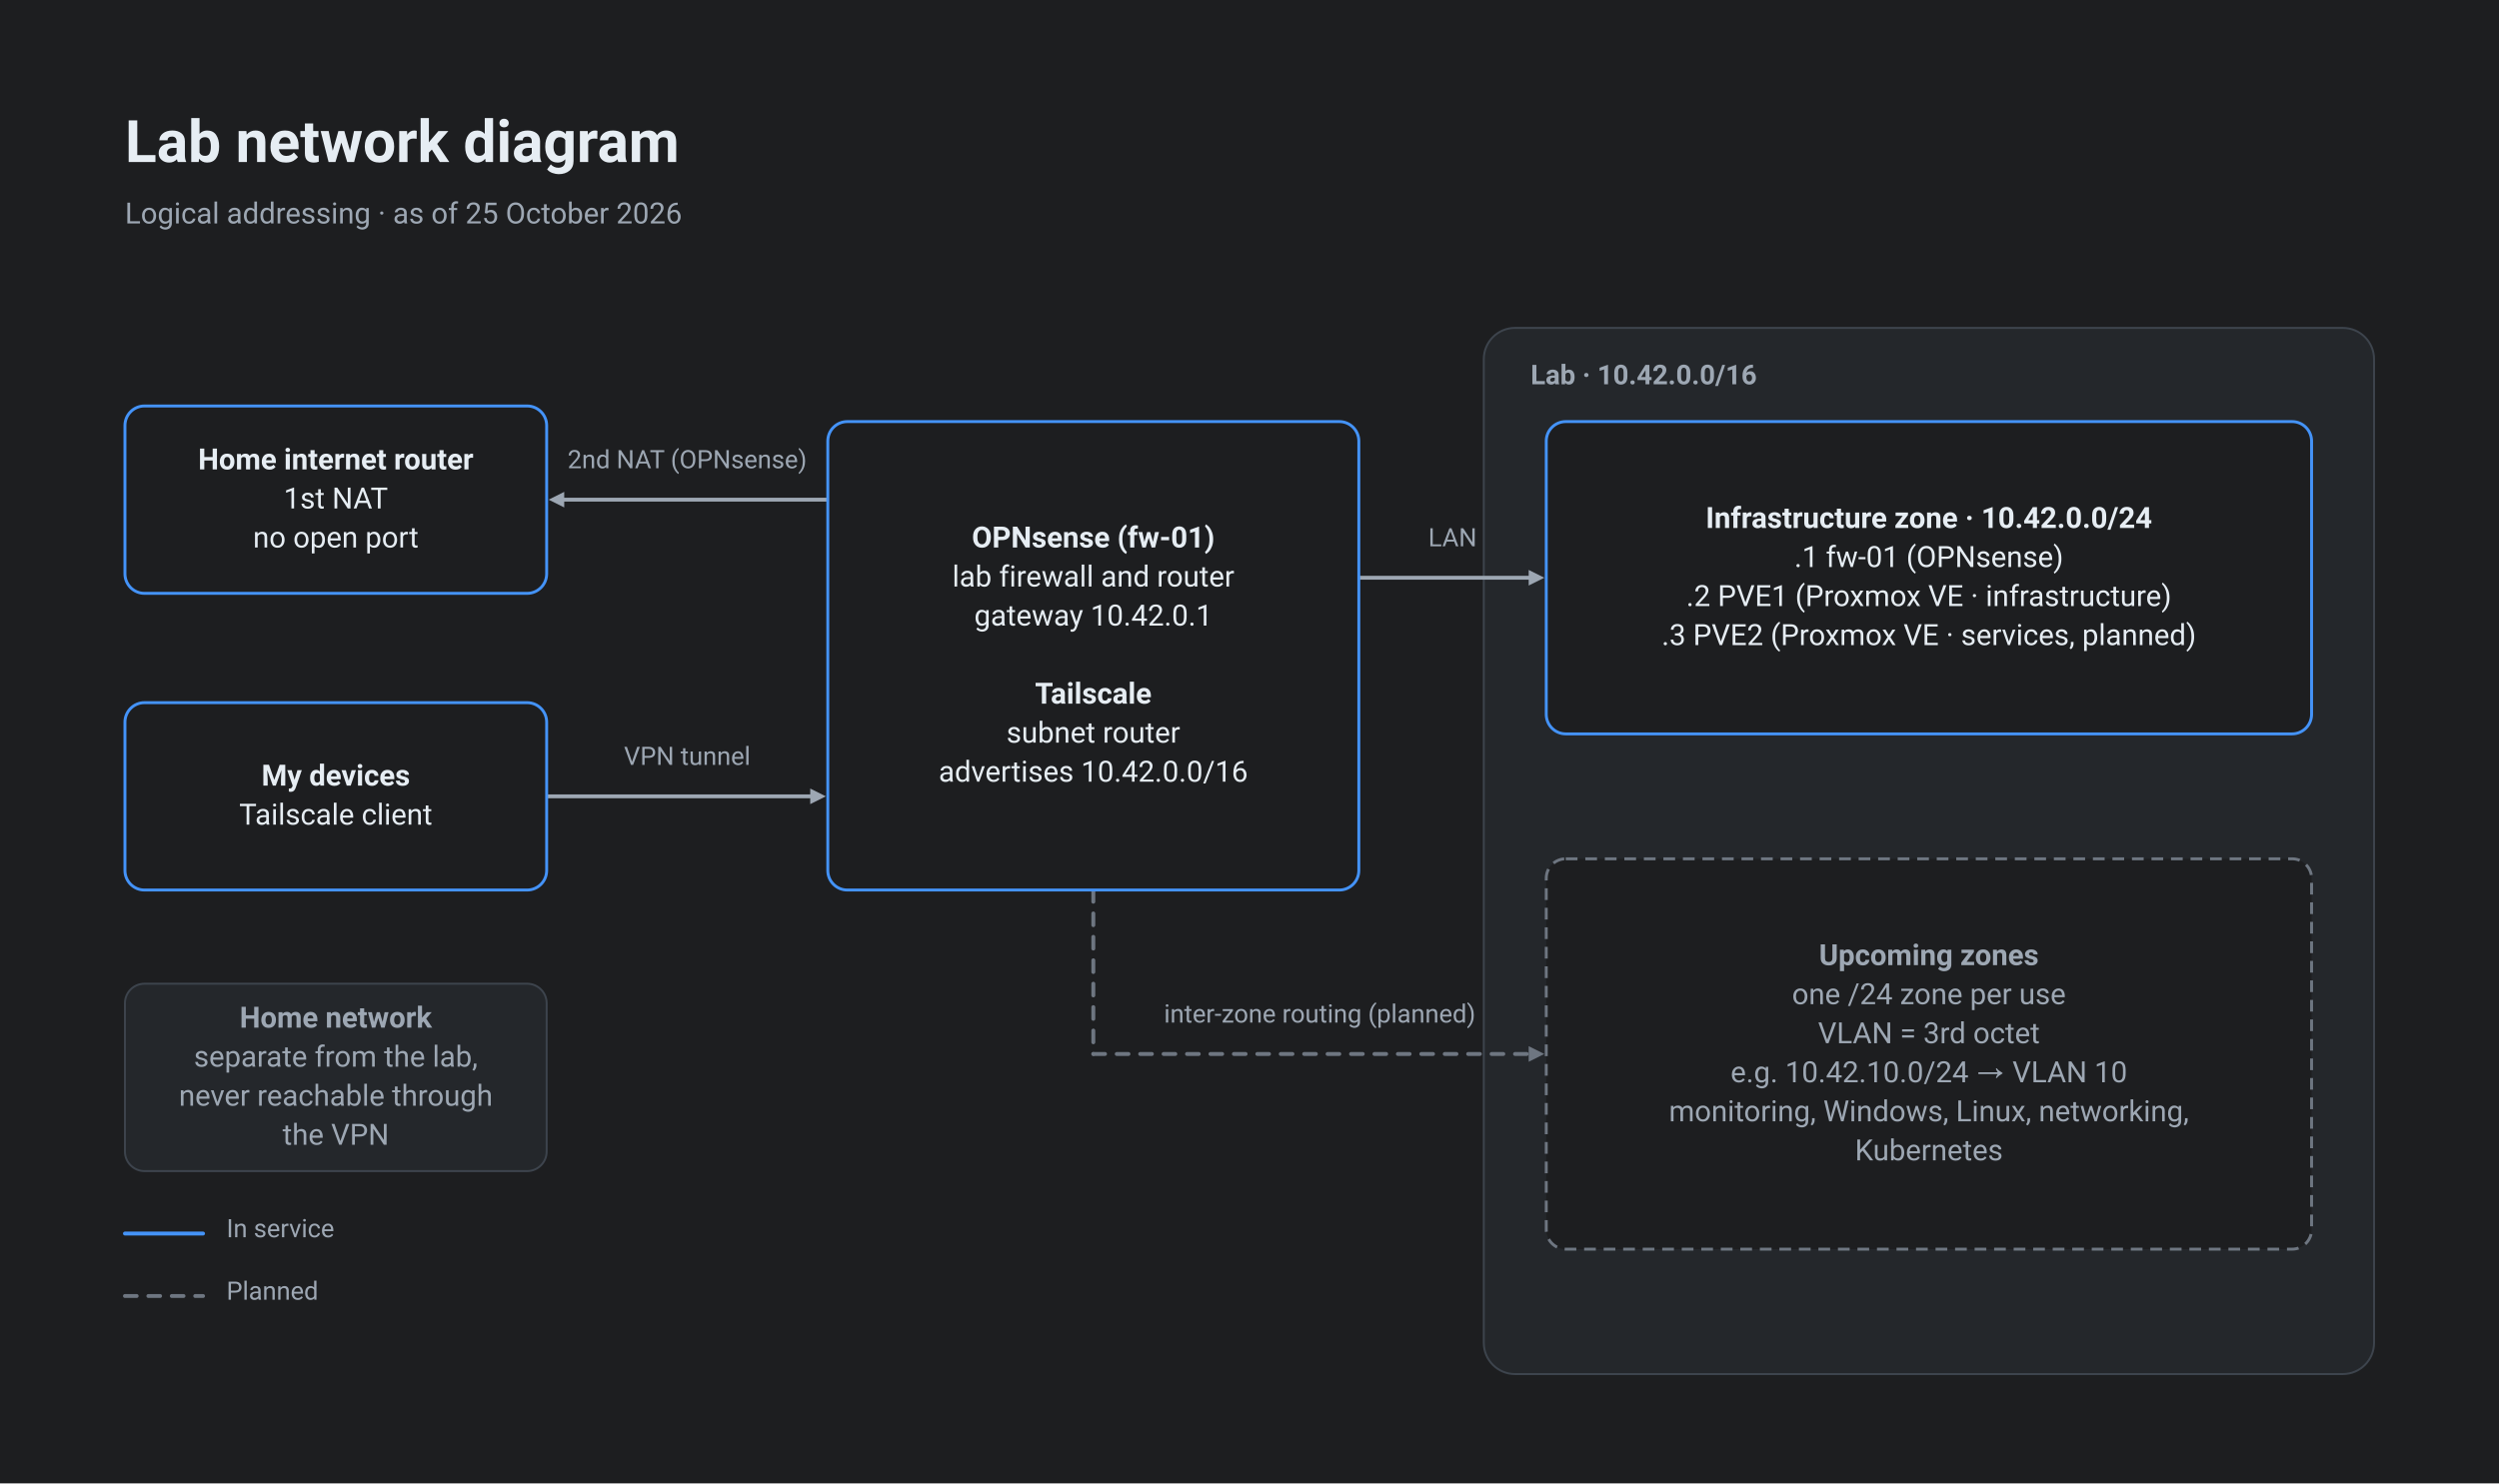
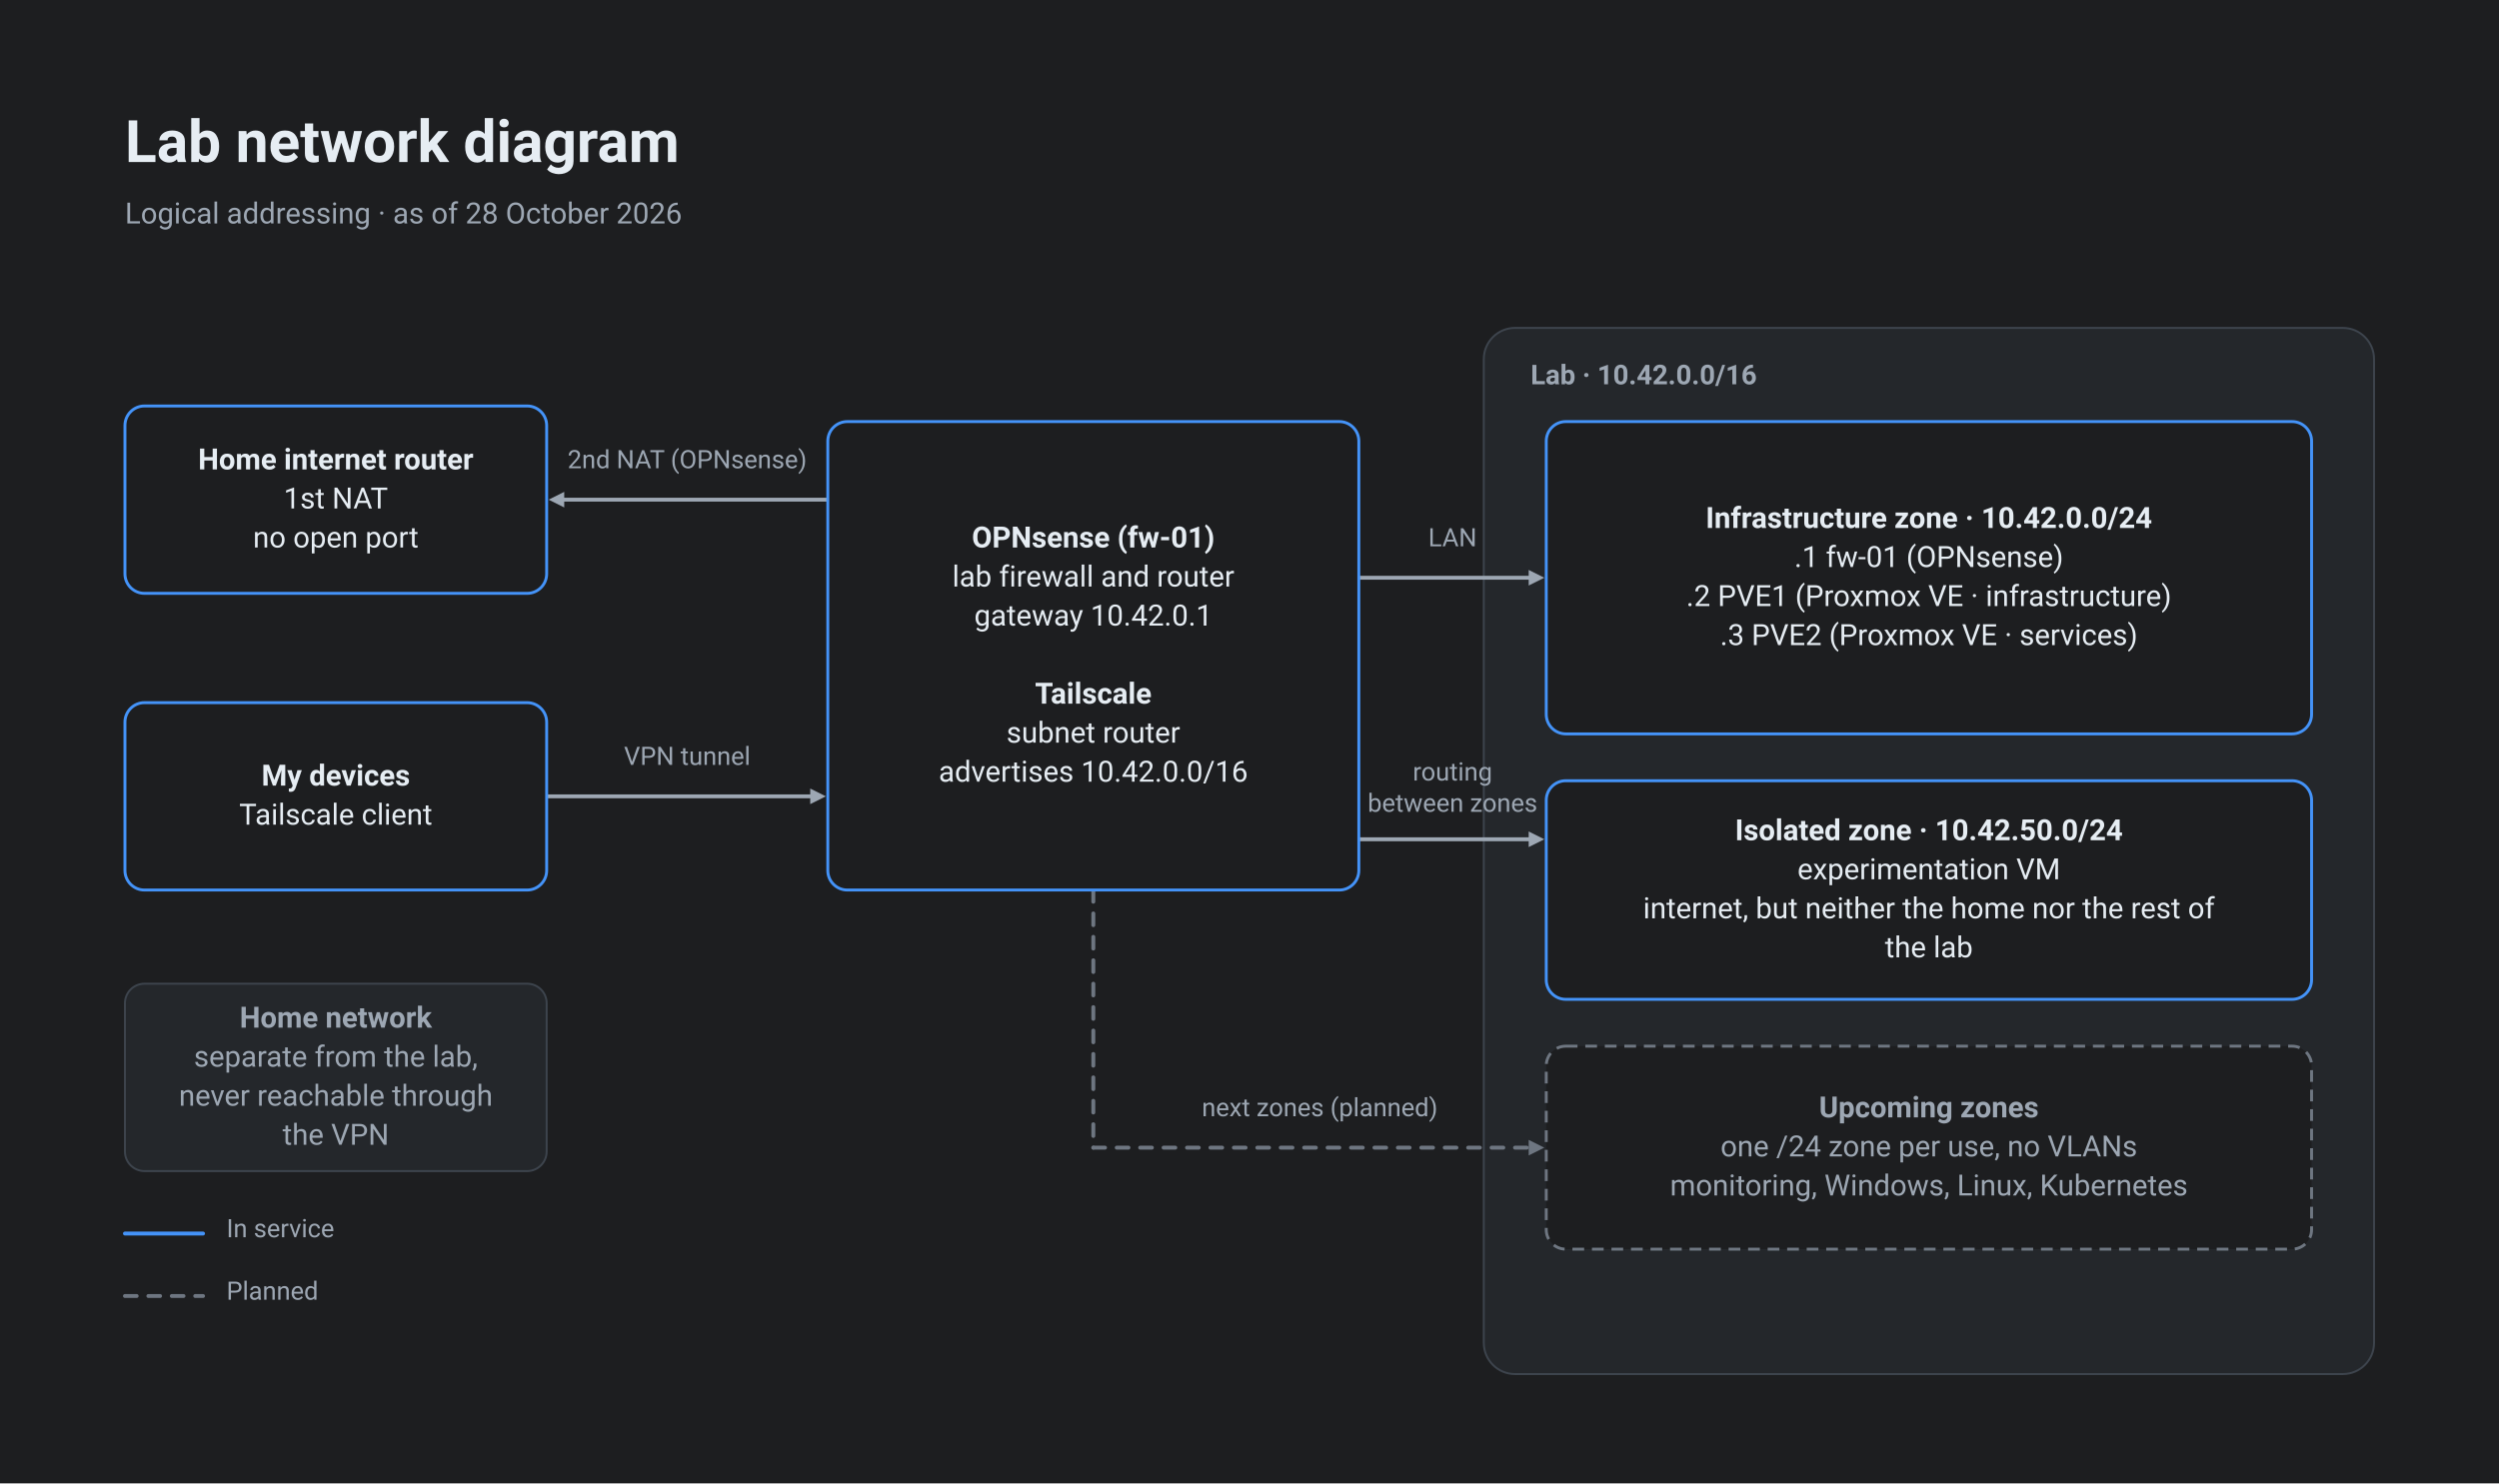
<svg xmlns="http://www.w3.org/2000/svg" width="1280" height="760" viewBox="0 0 1280 760" role="img" aria-label="Lab network diagram" font-family="system-ui, -apple-system, 'Segoe UI', Roboto, Helvetica, Arial, sans-serif">
  <rect width="1280" height="760" fill="#1d1e20" />
  <rect x="760" y="168" width="456" height="536" rx="16" fill="#24272b" stroke="#3d444d" stroke-width="1" />
  <svg x="281" y="252" overflow="visible" width="143" height="8" viewBox="0 0 143 8" preserveAspectRatio="none" style="fill: none; stroke: #9da7b3; stroke-width: 2; stroke-linecap: round; stroke-linejoin: round">
    <defs>
      <marker id="dc-arrow-head-filled-1" orient="auto" markerWidth="5" markerHeight="5" refX="2" refY="2" overflow="visible">
        <path d="M0 0 L4 2 L0 4 Z" fill="#9da7b3" stroke="none" style="stroke: none; fill: #9da7b3; fill: context-stroke" />
      </marker>
    </defs>
    <path d="M 143 4 L 4 4" marker-end="url(#dc-arrow-head-filled-1)" />
  </svg>
  <svg x="280" y="404" overflow="visible" width="143" height="8" viewBox="0 0 143 8" preserveAspectRatio="none" style="fill: none; stroke: #9da7b3; stroke-width: 2; stroke-linecap: round; stroke-linejoin: round">
    <defs>
      <marker id="dc-arrow-head-filled-2" orient="auto" markerWidth="5" markerHeight="5" refX="2" refY="2" overflow="visible">
        <path d="M0 0 L4 2 L0 4 Z" fill="#9da7b3" stroke="none" style="stroke: none; fill: #9da7b3; fill: context-stroke" />
      </marker>
    </defs>
    <path d="M 0 4 L 139 4" marker-end="url(#dc-arrow-head-filled-2)" />
  </svg>
  <svg x="696" y="292" overflow="visible" width="95" height="8" viewBox="0 0 95 8" preserveAspectRatio="none" style="fill: none; stroke: #9da7b3; stroke-width: 2; stroke-linecap: round; stroke-linejoin: round">
    <defs>
      <marker id="dc-arrow-head-filled-3" orient="auto" markerWidth="5" markerHeight="5" refX="2" refY="2" overflow="visible">
        <path d="M0 0 L4 2 L0 4 Z" fill="#9da7b3" stroke="none" style="stroke: none; fill: #9da7b3; fill: context-stroke" />
      </marker>
    </defs>
    <path d="M 0 4 L 91 4" marker-end="url(#dc-arrow-head-filled-3)" />
  </svg>
-   <svg x="556" y="456" overflow="visible" width="8" height="84" viewBox="0 0 8 84" preserveAspectRatio="none" style="fill: none; stroke: #6e7681; stroke-width: 2; stroke-dasharray: 6 6; stroke-linecap: round; stroke-linejoin: round">
-     <path d="M 4 0 L 4 84" />
+   <svg x="556" y="456" overflow="visible" width="8" height="132" viewBox="0 0 8 132" preserveAspectRatio="none" style="fill: none; stroke: #6e7681; stroke-width: 2; stroke-dasharray: 6 6; stroke-linecap: round; stroke-linejoin: round">
+     <path d="M 4 0 L 4 132" />
  </svg>
-   <svg x="560" y="536" overflow="visible" width="231" height="8" viewBox="0 0 231 8" preserveAspectRatio="none" style="fill: none; stroke: #6e7681; stroke-width: 2; stroke-dasharray: 6 6; stroke-linecap: round; stroke-linejoin: round">
+   <svg x="560" y="584" overflow="visible" width="231" height="8" viewBox="0 0 231 8" preserveAspectRatio="none" style="fill: none; stroke: #6e7681; stroke-width: 2; stroke-dasharray: 6 6; stroke-linecap: round; stroke-linejoin: round">
    <defs>
      <marker id="dc-arrow-head-filled-4" orient="auto" markerWidth="5" markerHeight="5" refX="2" refY="2" overflow="visible">
        <path d="M0 0 L4 2 L0 4 Z" fill="#6e7681" stroke="none" style="stroke: none; fill: #6e7681; fill: context-stroke" />
      </marker>
    </defs>
    <path d="M 0 4 L 227 4" marker-end="url(#dc-arrow-head-filled-4)" />
+   </svg>
+   <svg x="696" y="426" overflow="visible" width="95" height="8" viewBox="0 0 95 8" preserveAspectRatio="none" style="fill: none; stroke: #9da7b3; stroke-width: 2; stroke-linecap: round; stroke-linejoin: round">
+     <defs>
+       <marker id="dc-arrow-head-filled-9" orient="auto" markerWidth="5" markerHeight="5" refX="2" refY="2" overflow="visible">
+         <path d="M0 0 L4 2 L0 4 Z" fill="#9da7b3" stroke="none" style="stroke: none; fill: #9da7b3; fill: context-stroke" />
+       </marker>
+     </defs>
+     <path d="M 0 4 L 91 4" marker-end="url(#dc-arrow-head-filled-9)" />
  </svg>
  <svg x="64" y="628" overflow="visible" width="40" height="8" viewBox="0 0 40 8" preserveAspectRatio="none" style="fill: none; stroke: #4493f8; stroke-width: 2; stroke-linecap: round">
    <path d="M 0 4 L 40 4" />
  </svg>
  <svg x="64" y="660" overflow="visible" width="40" height="8" viewBox="0 0 40 8" preserveAspectRatio="none" style="fill: none; stroke: #6e7681; stroke-width: 2; stroke-dasharray: 6 6; stroke-linecap: round">
    <path d="M 0 4 L 40 4" />
  </svg>
  <rect x="64" y="208" width="216" height="96" rx="10" fill="#1d1e20" stroke="#4493f8" stroke-width="1.5" />
  <text x="172" y="240.5" text-anchor="middle" font-size="15" font-weight="700" fill="#e6edf3">Home internet router</text>
  <text x="172" y="260.5" text-anchor="middle" font-size="15" fill="#e6edf3">1st NAT</text>
  <text x="172" y="280.5" text-anchor="middle" font-size="15" fill="#e6edf3">no open port</text>
  <rect x="64" y="360" width="216" height="96" rx="10" fill="#1d1e20" stroke="#4493f8" stroke-width="1.5" />
  <text x="172" y="402.5" text-anchor="middle" font-size="15" font-weight="700" fill="#e6edf3">My devices</text>
  <text x="172" y="422.5" text-anchor="middle" font-size="15" fill="#e6edf3">Tailscale client</text>
  <rect x="424" y="216" width="272" height="240" rx="10" fill="#1d1e20" stroke="#4493f8" stroke-width="1.5" />
  <text x="560" y="280.5" text-anchor="middle" font-size="15" font-weight="700" fill="#e6edf3">OPNsense (fw-01)</text>
  <text x="560" y="300.5" text-anchor="middle" font-size="15" fill="#e6edf3">lab firewall and router</text>
  <text x="560" y="320.5" text-anchor="middle" font-size="15" fill="#e6edf3">gateway 10.42.0.1</text>
  <text x="560" y="340.5" text-anchor="middle" font-size="15" fill="#e6edf3" />
  <text x="560" y="360.5" text-anchor="middle" font-size="15" font-weight="700" fill="#e6edf3">Tailscale</text>
  <text x="560" y="380.5" text-anchor="middle" font-size="15" fill="#e6edf3">subnet router</text>
  <text x="560" y="400.5" text-anchor="middle" font-size="15" fill="#e6edf3">advertises 10.42.0.0/16</text>
  <rect x="792" y="216" width="392" height="160" rx="10" fill="#1d1e20" stroke="#4493f8" stroke-width="1.5" />
  <text x="988" y="270.5" text-anchor="middle" font-size="15" font-weight="700" fill="#e6edf3">Infrastructure zone · 10.42.0.0/24</text>
  <text x="988" y="290.5" text-anchor="middle" font-size="15" fill="#e6edf3">.1 fw-01 (OPNsense)</text>
  <text x="988" y="310.5" text-anchor="middle" font-size="15" fill="#e6edf3">.2 PVE1 (Proxmox VE · infrastructure)</text>
-   <text x="988" y="330.5" text-anchor="middle" font-size="15" fill="#e6edf3">.3 PVE2 (Proxmox VE · services, planned)</text>
-   <rect x="792" y="440" width="392" height="200" rx="10" fill="#1d1e20" stroke="#6e7681" stroke-width="1.5" stroke-dasharray="6 4" />
-   <text x="988" y="494.5" text-anchor="middle" font-size="15" font-weight="700" fill="#9da7b3">Upcoming zones</text>
-   <text x="988" y="514.5" text-anchor="middle" font-size="15" fill="#9da7b3">one /24 zone per use</text>
-   <text x="988" y="534.5" text-anchor="middle" font-size="15" fill="#9da7b3">VLAN = 3rd octet</text>
-   <text x="988" y="554.5" text-anchor="middle" font-size="15" fill="#9da7b3">e.g. 10.42.10.0/24 → VLAN 10</text>
-   <text x="988" y="574.5" text-anchor="middle" font-size="15" fill="#9da7b3">monitoring, Windows, Linux, networking,</text>
-   <text x="988" y="594.5" text-anchor="middle" font-size="15" fill="#9da7b3">Kubernetes</text>
+   <text x="988" y="330.5" text-anchor="middle" font-size="15" fill="#e6edf3">.3 PVE2 (Proxmox VE · services)</text>
+   <rect x="792" y="400" width="392" height="112" rx="10" fill="#1d1e20" stroke="#4493f8" stroke-width="1.5" />
+   <text x="988" y="430.5" text-anchor="middle" font-size="15" font-weight="700" fill="#e6edf3">Isolated zone · 10.42.50.0/24</text>
+   <text x="988" y="450.5" text-anchor="middle" font-size="15" fill="#e6edf3">experimentation VM</text>
+   <text x="988" y="470.5" text-anchor="middle" font-size="15" fill="#e6edf3">internet, but neither the home nor the rest of</text>
+   <text x="988" y="490.5" text-anchor="middle" font-size="15" fill="#e6edf3">the lab</text>
+   <rect x="792" y="536" width="392" height="104" rx="10" fill="#1d1e20" stroke="#6e7681" stroke-width="1.5" stroke-dasharray="6 4" />
+   <text x="988" y="572.5" text-anchor="middle" font-size="15" font-weight="700" fill="#9da7b3">Upcoming zones</text>
+   <text x="988" y="592.5" text-anchor="middle" font-size="15" fill="#9da7b3">one /24 zone per use, no VLANs</text>
+   <text x="988" y="612.5" text-anchor="middle" font-size="15" fill="#9da7b3">monitoring, Windows, Linux, Kubernetes</text>
  <rect x="64" y="504" width="216" height="96" rx="10" fill="#24272b" stroke="#3d444d" stroke-width="1" />
  <text x="172" y="526.5" text-anchor="middle" font-size="15" font-weight="700" fill="#9da7b3">Home network</text>
  <text x="172" y="546.5" text-anchor="middle" font-size="15" fill="#9da7b3">separate from the lab,</text>
  <text x="172" y="566.5" text-anchor="middle" font-size="15" fill="#9da7b3">never reachable through</text>
  <text x="172" y="586.5" text-anchor="middle" font-size="15" fill="#9da7b3">the VPN</text>
  <text x="64" y="83.0" font-size="30" font-weight="700" fill="#e6edf3">Lab network diagram</text>
-   <text x="64" y="114.5" font-size="15" fill="#9da7b3">Logical addressing · as of 25 October 2026</text>
+   <text x="64" y="114.5" font-size="15" fill="#9da7b3">Logical addressing · as of 28 October 2026</text>
  <text x="784" y="196.9" font-size="14" font-weight="600" fill="#9da7b3">Lab · 10.42.0.0/16</text>
  <text x="352" y="239.9" text-anchor="middle" font-size="13" fill="#9da7b3">2nd NAT (OPNsense)</text>
  <text x="352" y="391.9" text-anchor="middle" font-size="13" fill="#9da7b3">VPN tunnel</text>
  <text x="744" y="279.9" text-anchor="middle" font-size="13" fill="#9da7b3">LAN</text>
-   <text x="676" y="523.9" text-anchor="middle" font-size="13" fill="#9da7b3">inter-zone routing (planned)</text>
+   <text x="676" y="571.9" text-anchor="middle" font-size="13" fill="#9da7b3">next zones (planned)</text>
  <text x="116" y="633.9" font-size="13" fill="#9da7b3">In service</text>
  <text x="116" y="665.9" font-size="13" fill="#9da7b3">Planned</text>
+   <text x="744" y="399.9" text-anchor="middle" font-size="13" fill="#9da7b3">routing</text>
+   <text x="744" y="415.9" text-anchor="middle" font-size="13" fill="#9da7b3">between zones</text>
</svg>
